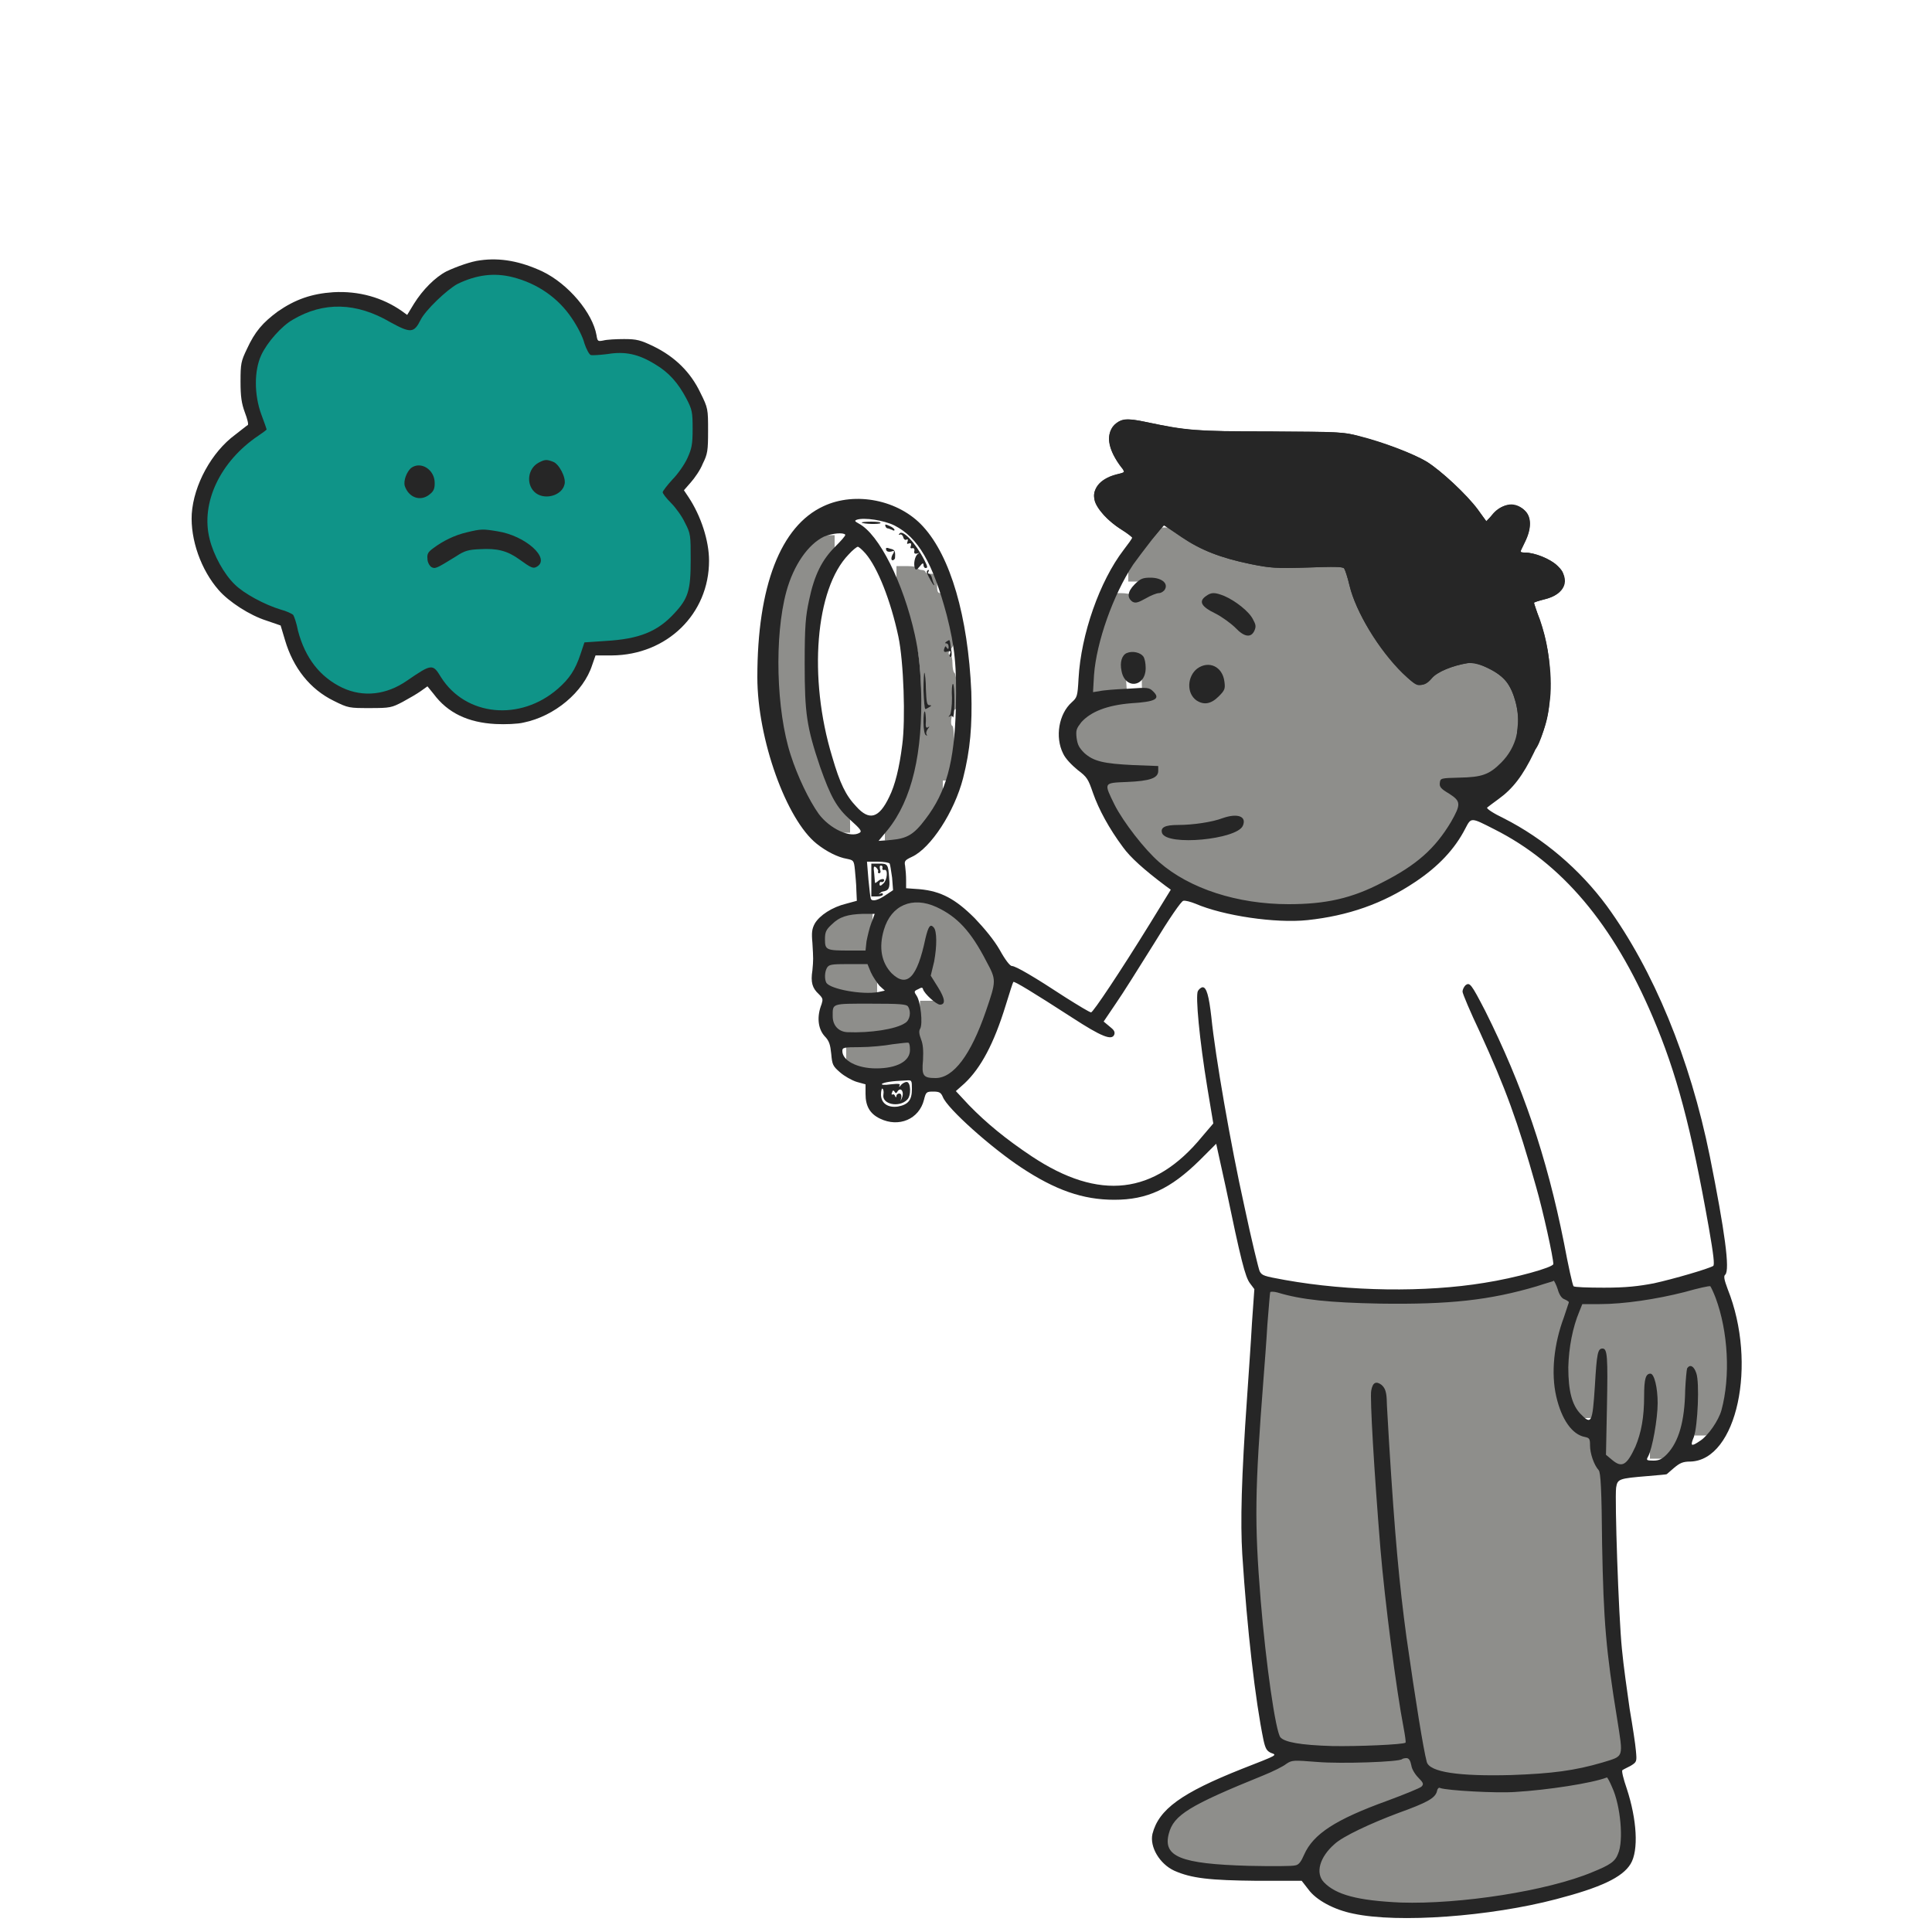
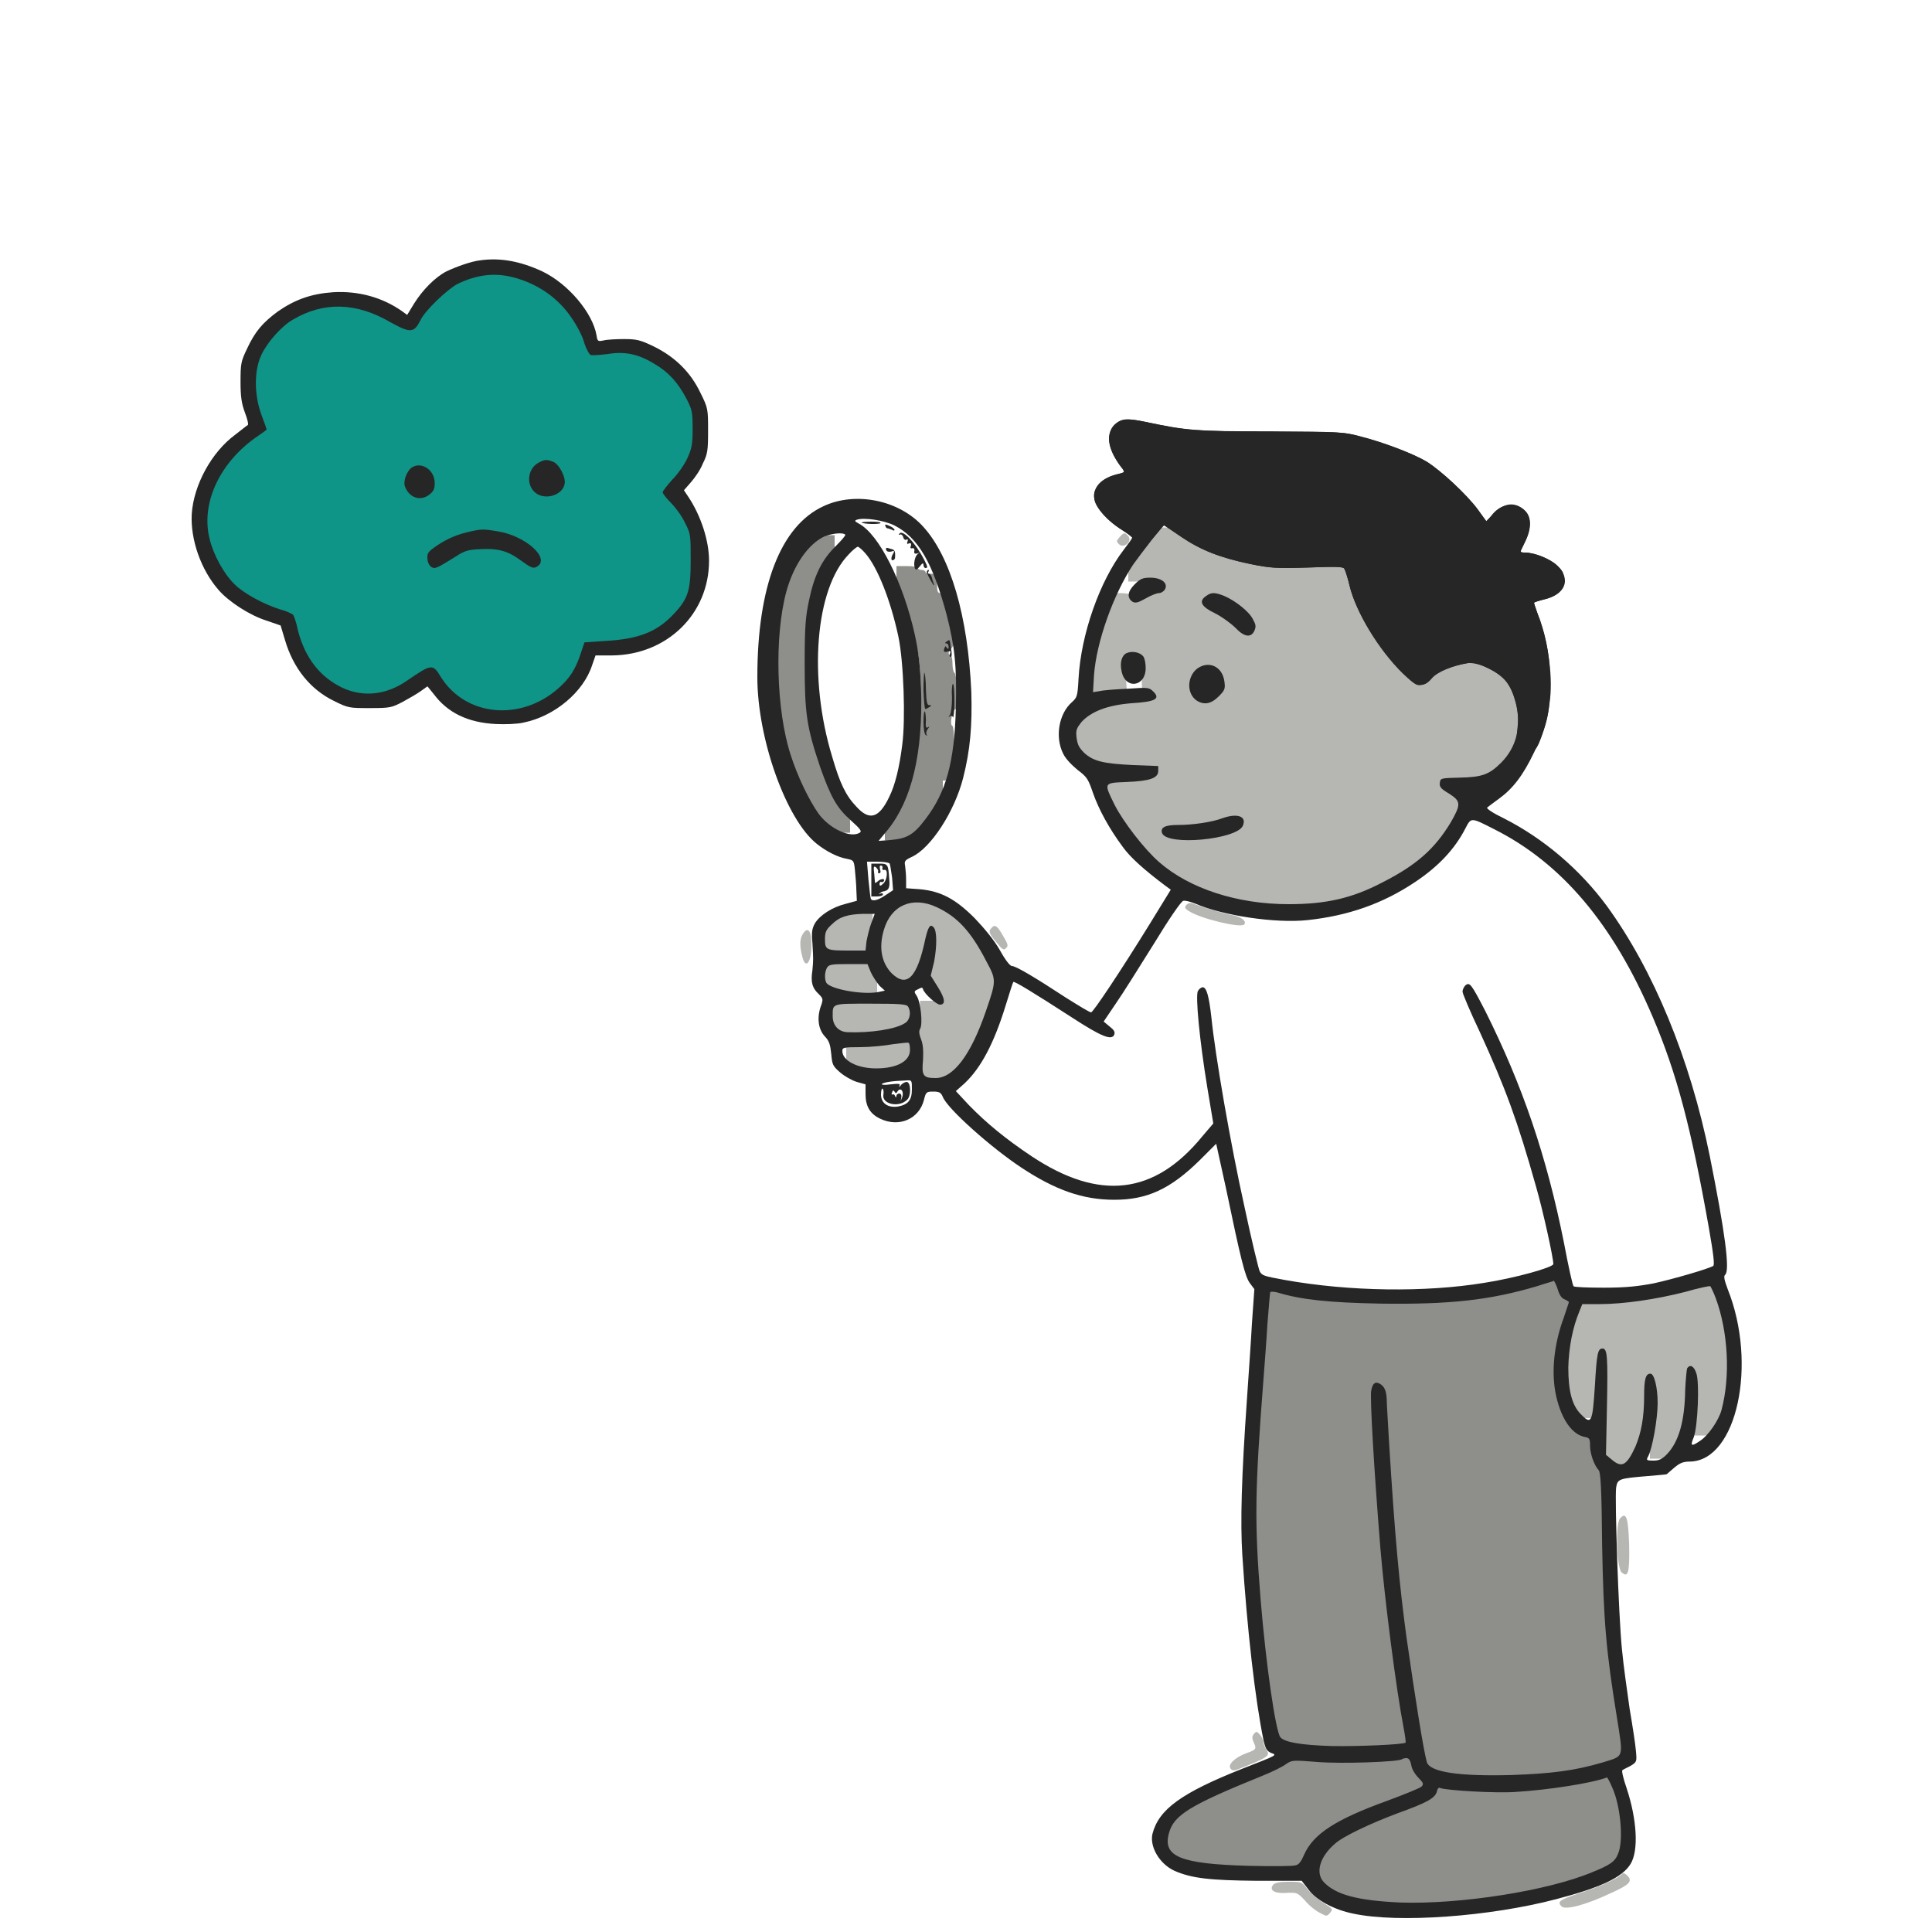
<svg xmlns="http://www.w3.org/2000/svg" viewBox="247 -52 1000 1000" width="1000" height="1000">
  <style>.accent{transform-box:fill-box;transform-origin:50% 60%;animation:float 6s ease-in-out infinite}@keyframes float{0%,100%{transform:translate(0,0) rotate(0)}50%{transform:translate(0,-22px) rotate(-3deg)}}@media (prefers-reduced-motion:reduce){.accent{animation:none}}@media (prefers-color-scheme:dark){.ink{fill:#D6D3D1}.solid{fill:#292524;stroke:#D6D3D1;stroke-width:28;paint-order:stroke}.mid{fill:#57534E}.light{fill:#44403C}.teal{fill:#14B8A6}}</style>
-   <g class="mid" fill="#8E8E8B">
+   <g class="light" fill="#B6B6B3">
    <g transform="translate(0,1024) scale(0.25,-0.25)">
+       <path d="M3306 3192 c-7 -8 -7 -9 -1 -15 10 -9 28 6 19 17 -7 8 -9 8 -18 -2z M3444 2430 c-4 -4 -3 -7 5 -12 24 -16 108 -36 115 -28 6 7 -7 17 -28 20 -15 3 -59 16 -80 24 -4 1 -9 0 -12 -4z M3041 2383 c-7 -7 -6 -11 10 -30 12 -15 15 -17 20 -12 5 5 4 8 -6 25 -12 21 -17 25 -24 17z M2650 2370 c-6 -9 -7 -24 -1 -46 6 -27 18 -15 19 19 1 33 -7 45 -18 27z M4342 1160 c-10 -11 -7 -100 3 -111 14 -13 17 -1 16 56 -2 58 -6 70 -19 55z M3584 714 c-4 -5 -4 -8 -1 -16 7 -15 7 -16 -15 -24 -24 -9 -39 -24 -32 -32 3 -4 7 -4 13 -2 64 25 70 29 61 41 -3 5 -6 12 -6 15 0 4 -3 11 -7 16 -7 8 -8 8 -13 2z M4346 424 c-5 -7 -42 -25 -83 -38 -46 -15 -52 -19 -42 -29 8 -8 50 3 101 27 40 18 47 25 35 37 -5 5 -9 6 -11 3z M3624 402 c-9 -11 2 -19 28 -17 21 1 22 1 38 -16 8 -10 22 -21 30 -25 15 -8 15 -8 22 0 6 7 6 8 -15 21 -12 8 -27 21 -33 29 -11 14 -12 14 -38 14 -19 0 -28 -2 -32 -6z" />
      <path d="M3351 3176 c-25 -33 -27 -37 -27 -56 l0 -20 30 0 c21 0 30 -2 34 -6 4 -5 3 -7 -6 -10 -6 -2 -13 -4 -15 -4 -3 0 -9 -3 -15 -7 -7 -5 -11 -5 -17 -2 -4 3 -16 5 -27 5 l-19 0 -9 -23 c-22 -58 -36 -125 -36 -170 l0 -15 19 0 c11 0 28 1 39 3 l19 2 -2 30 c-2 26 -1 31 5 37 7 7 9 7 16 3 11 -7 14 -17 12 -46 0 -20 0 -25 5 -25 5 0 19 -11 14 -12 0 0 -23 -3 -49 -6 -52 -5 -80 -15 -99 -33 -10 -10 -11 -13 -11 -41 0 -30 0 -31 14 -43 17 -16 43 -21 100 -21 33 0 46 -1 50 -6 7 -8 -23 -18 -63 -21 l-33 -2 0 -23 c0 -19 2 -26 16 -50 38 -64 85 -111 142 -141 50 -25 82 -35 141 -43 80 -10 154 -6 219 14 35 11 104 47 134 70 45 35 80 89 80 124 0 21 0 21 -18 32 -11 6 -17 12 -15 14 1 2 22 4 45 5 47 2 59 6 81 29 24 24 29 39 30 87 3 69 -10 98 -52 120 -23 11 -27 12 -59 10 -39 -2 -72 -14 -82 -29 -3 -6 -10 -10 -14 -10 -9 0 -56 50 -83 89 -34 49 -51 88 -63 141 l-2 11 -69 -2 c-52 -2 -78 -1 -103 3 -71 13 -122 31 -163 59 -19 13 -25 15 -45 15 l-23 0 -26 -36z m176 -120 c35 -20 58 -50 46 -58 -2 -1 -11 6 -19 15 -9 9 -27 21 -41 28 -26 12 -28 14 -20 22 7 7 11 6 34 -7z m-21 -148 c12 -15 12 -20 2 -33 -13 -17 -23 -21 -34 -13 -16 10 -20 21 -12 33 9 13 22 25 29 25 2 0 9 -6 15 -12z m44 -308 c0 -13 -92 -36 -116 -30 -24 7 -30 11 -26 17 4 3 16 5 43 5 24 0 49 3 65 8 29 8 34 8 34 0z" />
-       <path d="M2655 3177 c-44 -48 -61 -118 -61 -253 1 -120 13 -181 52 -262 14 -30 28 -51 40 -63 17 -18 19 -19 40 -19 l22 0 0 21 c0 17 -2 23 -8 29 -31 28 -75 167 -82 258 -3 43 4 132 14 175 8 34 27 75 38 85 4 3 6 12 6 26 l0 22 -21 0 c-21 0 -23 -1 -40 -19z" />
-       <path d="M2844 3108 c0 -13 2 -25 4 -26 2 -1 4 -6 4 -10 0 -5 2 -8 4 -8 2 0 4 -6 6 -13 7 -36 20 -85 23 -87 6 -4 12 -84 9 -124 -4 -72 -19 -152 -28 -152 -2 0 -8 -9 -12 -20 -3 -11 -13 -30 -20 -42 -11 -18 -14 -27 -14 -42 l0 -20 30 0 c17 0 30 2 30 4 0 2 3 4 6 4 3 0 6 1 6 3 0 2 4 5 9 7 5 2 16 14 24 26 14 20 15 23 15 51 l0 29 12 0 12 0 0 56 c0 35 -2 56 -4 57 -7 2 0 35 7 35 5 0 6 5 4 37 -2 20 -5 38 -7 38 -2 1 -4 10 -4 19 0 10 -2 18 -4 18 -6 0 -5 7 2 14 9 9 6 42 -6 83 -8 23 -12 31 -17 31 -6 0 -7 4 -7 20 0 20 0 20 -12 20 -7 0 -12 2 -12 4 0 2 -4 4 -8 4 -4 0 -8 2 -8 4 0 2 -10 4 -22 4 l-22 0 0 -24z" />
      <path d="M2840 2431 c-22 -15 -29 -32 -31 -72 -2 -43 1 -60 14 -75 10 -12 11 -12 36 -11 26 1 27 1 34 15 3 8 9 28 13 46 4 18 9 34 11 36 4 4 3 -5 -3 -76 -3 -23 -2 -27 8 -40 5 -9 10 -17 10 -19 0 -2 -9 -3 -20 -3 l-19 0 -3 -42 c-2 -23 -2 -43 0 -46 2 -2 3 -21 2 -40 l0 -36 33 0 32 0 19 20 c33 34 71 125 75 179 2 27 1 29 -14 59 -31 57 -61 89 -98 106 -26 12 -81 11 -99 -1z" />
      <path d="M2738 2416 c-36 -9 -51 -27 -49 -61 1 -25 3 -26 59 -27 l39 0 3 21 c2 12 4 32 4 46 l1 25 -22 0 c-13 -1 -28 -2 -35 -4z" />
      <path d="M2692 2285 c0 -26 1 -28 11 -33 6 -3 31 -6 56 -7 l45 -2 0 23 c0 12 -3 28 -6 34 l-6 12 -50 0 -50 0 0 -27z" />
      <path d="M2706 2223 c-5 -21 -2 -46 6 -53 8 -7 15 -8 63 -8 43 1 60 2 77 8 l22 8 1 27 1 26 -83 0 c-83 0 -84 0 -87 -8z" />
      <path d="M2779 2143 l-39 -4 0 -22 c0 -19 1 -22 11 -25 6 -3 32 -4 60 -3 59 1 65 5 65 38 l0 21 -29 -1 c-16 0 -47 -2 -68 -4z" />
+       <path d="M4485 1640 c-23 -9 -113 -25 -168 -29 l-61 -4 -6 -12 c-3 -6 -10 -27 -15 -46 -7 -30 -8 -43 -6 -90 2 -45 3 -57 11 -73 l9 -18 21 0 c21 0 22 0 24 13 1 7 3 34 4 60 1 27 4 51 6 54 7 13 9 -31 6 -122 -3 -105 -3 -105 33 -105 24 0 26 2 41 40 7 17 10 35 12 77 1 30 4 56 5 57 1 2 4 -1 7 -5 8 -16 9 -40 2 -74 -3 -18 -6 -44 -6 -56 l0 -23 24 0 23 0 10 21 c14 28 23 75 23 119 0 35 5 49 10 31 2 -5 3 -35 3 -66 l-1 -57 21 0 c21 0 22 0 30 16 11 19 19 61 23 116 3 49 -4 106 -19 150 l-10 28 -23 1 c-13 0 -28 -1 -33 -3z" />
+     </g>
+   </g>
+   <g class="mid" fill="#8E8E8B">
+     <g transform="translate(0,1024) scale(0.25,-0.25)">
+       <path d="M2655 3177 c-44 -48 -61 -118 -61 -253 1 -120 13 -181 52 -262 14 -30 28 -51 40 -63 17 -18 19 -19 40 -19 l22 0 0 21 c0 17 -2 23 -8 29 -31 28 -75 167 -82 258 -3 43 4 132 14 175 8 34 27 75 38 85 4 3 6 12 6 26 l0 22 -21 0 c-21 0 -23 -1 -40 -19z" />
+       <path d="M2844 3108 c0 -13 2 -25 4 -26 2 -1 4 -6 4 -10 0 -5 2 -8 4 -8 2 0 4 -6 6 -13 7 -36 20 -85 23 -87 6 -4 12 -84 9 -124 -4 -72 -19 -152 -28 -152 -2 0 -8 -9 -12 -20 -3 -11 -13 -30 -20 -42 -11 -18 -14 -27 -14 -42 l0 -20 30 0 c17 0 30 2 30 4 0 2 3 4 6 4 3 0 6 1 6 3 0 2 4 5 9 7 5 2 16 14 24 26 14 20 15 23 15 51 l0 29 12 0 12 0 0 56 c0 35 -2 56 -4 57 -7 2 0 35 7 35 5 0 6 5 4 37 -2 20 -5 38 -7 38 -2 1 -4 10 -4 19 0 10 -2 18 -4 18 -6 0 -5 7 2 14 9 9 6 42 -6 83 -8 23 -12 31 -17 31 -6 0 -7 4 -7 20 0 20 0 20 -12 20 -7 0 -12 2 -12 4 0 2 -4 4 -8 4 -4 0 -8 2 -8 4 0 2 -10 4 -22 4 l-22 0 0 -24z" />
      <path d="M4125 1640 c-82 -21 -170 -32 -251 -32 -48 0 -144 9 -188 18 -18 3 -42 6 -54 6 l-23 0 -9 -133 c-5 -73 -11 -134 -13 -136 -3 -1 -3 -13 -2 -29 1 -16 1 -26 -2 -26 -3 0 -3 -14 -1 -42 2 -29 1 -42 -2 -42 -2 0 -4 -13 -4 -34 0 -23 1 -34 5 -34 3 0 3 -14 1 -54 -1 -30 -1 -54 1 -54 2 0 6 -31 8 -69 9 -114 31 -275 40 -284 5 -4 49 -11 76 -11 14 0 25 -2 25 -4 0 -2 17 -4 42 -4 25 0 42 2 42 4 0 2 14 4 35 4 54 0 54 0 52 32 -1 14 -6 49 -10 76 -28 167 -46 340 -46 423 1 27 -1 49 -2 49 -4 0 -14 143 -10 155 1 5 3 9 5 9 8 0 13 -28 16 -94 2 -40 6 -99 8 -132 2 -33 4 -77 4 -97 0 -20 2 -37 3 -37 2 0 6 -24 9 -53 12 -131 49 -366 59 -375 2 -2 12 -6 23 -10 26 -9 161 -13 223 -7 48 5 113 18 144 29 l21 7 1 19 c1 11 0 31 -3 44 -21 121 -32 226 -29 266 1 23 1 32 -2 32 -4 0 -5 32 -5 120 l0 120 -11 16 c-6 10 -11 24 -12 36 -2 18 -3 21 -15 26 -35 15 -62 69 -62 127 0 25 9 72 18 93 7 17 8 66 2 66 -3 0 -7 6 -10 14 -6 14 -6 14 -29 14 -13 -1 -43 -6 -68 -12z" />
-       <path d="M4485 1640 c-23 -9 -113 -25 -168 -29 l-61 -4 -6 -12 c-3 -6 -10 -27 -15 -46 -7 -30 -8 -43 -6 -90 2 -45 3 -57 11 -73 l9 -18 21 0 c21 0 22 0 24 13 1 7 3 34 4 60 1 27 4 51 6 54 7 13 9 -31 6 -122 -3 -105 -3 -105 33 -105 24 0 26 2 41 40 7 17 10 35 12 77 1 30 4 56 5 57 1 2 4 -1 7 -5 8 -16 9 -40 2 -74 -3 -18 -6 -44 -6 -56 l0 -23 24 0 23 0 10 21 c14 28 23 75 23 119 0 35 5 49 10 31 2 -5 3 -35 3 -66 l-1 -57 21 0 c21 0 22 0 30 16 11 19 19 61 23 116 3 49 -4 106 -19 150 l-10 28 -23 1 c-13 0 -28 -1 -33 -3z" />
      <path d="M3640 664 c-5 -4 -22 -12 -36 -18 -196 -82 -208 -90 -208 -151 0 -25 1 -32 8 -39 9 -9 39 -18 78 -24 34 -5 198 -5 205 -1 3 2 10 13 15 23 5 11 13 24 18 28 8 7 8 7 -1 -8 -9 -13 -11 -20 -11 -42 0 -23 1 -28 9 -37 14 -14 39 -27 70 -34 38 -8 161 -11 224 -5 132 12 281 48 325 79 14 10 20 29 20 70 0 45 -6 82 -17 108 -8 19 -8 19 -27 19 -10 0 -34 -3 -54 -8 -80 -17 -151 -21 -250 -15 l-54 4 -6 -12 -6 -11 -1 20 c-1 11 -5 23 -9 29 -4 5 -9 15 -10 22 l-3 12 -68 -3 c-84 -4 -81 -4 -147 -1 -50 3 -55 3 -64 -5z" />
    </g>
  </g>
  <g class="ink" fill="#262626">
    <g transform="translate(0,1024) scale(0.25,-0.25)">
      <path d="M3296 3424 c-16 -16 -16 -38 0 -67 6 -11 14 -22 16 -23 7 -5 4 -9 -8 -11 -36 -8 -55 -28 -50 -54 3 -17 29 -45 57 -62 11 -7 21 -14 21 -16 0 -2 -8 -13 -18 -26 -49 -64 -88 -174 -93 -266 -2 -37 -3 -39 -14 -49 -27 -24 -35 -72 -18 -106 5 -11 18 -24 30 -34 20 -15 22 -19 32 -48 12 -34 33 -73 62 -112 15 -21 44 -47 88 -80 l11 -8 -43 -70 c-63 -102 -118 -184 -122 -184 -3 0 -26 14 -53 31 -64 42 -103 65 -111 65 -4 0 -14 13 -25 33 -12 21 -32 45 -52 66 -40 40 -70 56 -114 60 l-28 2 0 17 c0 9 -1 22 -2 29 -2 10 -1 12 14 19 39 18 88 93 106 163 15 59 19 109 17 179 -7 156 -43 280 -100 342 -50 55 -140 73 -206 42 -89 -41 -137 -166 -137 -354 0 -128 60 -295 123 -345 20 -16 44 -28 62 -31 14 -3 15 -3 17 -23 1 -12 3 -31 3 -42 l1 -22 -22 -6 c-29 -7 -55 -24 -65 -41 -6 -11 -7 -19 -5 -40 2 -34 2 -35 0 -57 -4 -25 0 -37 13 -49 9 -9 9 -11 6 -21 -10 -25 -8 -50 6 -66 10 -10 12 -18 14 -37 2 -22 3 -25 18 -38 9 -8 25 -17 35 -20 l18 -5 0 -20 c0 -25 9 -41 30 -51 39 -19 81 -1 91 39 4 16 5 17 19 17 13 0 16 -2 20 -11 9 -24 100 -105 162 -146 71 -47 128 -67 193 -67 68 0 116 22 177 82 l34 34 20 -91 c31 -149 40 -185 50 -198 l9 -12 -5 -71 c-2 -38 -7 -107 -10 -152 -12 -170 -14 -260 -10 -326 10 -156 27 -303 44 -385 4 -18 7 -22 15 -26 14 -5 15 -4 -59 -33 -126 -50 -173 -84 -186 -135 -6 -27 15 -62 45 -76 36 -16 74 -20 171 -21 l93 0 14 -18 c16 -22 53 -42 93 -50 93 -20 283 -6 420 30 92 24 137 45 154 73 17 28 13 92 -8 156 -7 20 -11 37 -9 38 1 1 9 5 17 9 13 8 13 9 11 31 -1 13 -7 52 -13 87 -5 35 -13 91 -16 124 -7 69 -15 310 -12 334 3 18 5 19 66 24 21 2 38 3 39 4 0 0 7 6 15 13 12 10 18 13 34 13 96 3 139 202 77 357 -7 19 -9 27 -5 30 10 10 -1 90 -32 245 -41 203 -117 386 -213 518 -56 76 -131 140 -214 182 -21 10 -36 20 -34 22 1 1 13 10 24 18 29 21 50 48 73 96 27 55 33 82 33 138 1 54 -6 94 -21 138 -7 17 -12 33 -12 34 0 1 9 4 21 7 44 10 56 41 28 69 -15 15 -47 28 -68 28 -5 0 -9 1 -9 2 0 1 5 10 10 21 13 27 13 50 0 63 -20 20 -44 18 -66 -6 l-15 -15 -17 24 c-23 31 -77 81 -106 99 -28 17 -91 41 -139 53 -35 9 -44 9 -187 10 -153 0 -172 1 -254 19 -42 9 -53 8 -66 -6z m-456 -208 c49 -25 79 -77 108 -185 17 -67 21 -106 19 -193 -3 -112 -20 -174 -63 -230 -24 -32 -38 -40 -71 -43 l-26 -2 19 23 c50 62 73 159 69 292 -2 49 -5 75 -13 112 -24 108 -74 208 -116 230 -9 5 -9 6 -4 8 15 5 56 -1 78 -12z m594 -24 c40 -27 81 -43 144 -56 40 -8 51 -9 117 -7 55 2 73 2 76 -2 2 -3 7 -18 11 -35 13 -55 63 -136 113 -184 22 -22 27 -24 36 -22 6 1 16 8 21 14 11 13 44 26 74 31 14 2 22 0 44 -11 33 -16 46 -33 56 -70 13 -48 2 -93 -30 -125 -25 -25 -40 -30 -86 -31 -39 -1 -40 -1 -41 -11 -1 -8 2 -12 19 -22 25 -16 25 -22 4 -59 -33 -55 -71 -89 -142 -125 -63 -33 -117 -45 -194 -45 -106 0 -205 32 -268 87 -31 27 -74 83 -92 118 -23 47 -24 46 25 48 48 2 65 8 65 23 l0 10 -52 2 c-62 3 -82 8 -101 25 -11 11 -14 17 -16 31 -2 17 0 20 10 33 20 22 54 35 103 39 50 3 61 9 46 24 -9 9 -11 9 -54 6 -24 -1 -50 -3 -58 -5 l-13 -2 2 35 c5 69 40 167 81 229 18 25 61 81 64 81 1 0 17 -11 36 -24z m-696 5 c1 -2 -9 -13 -21 -25 -27 -27 -43 -58 -54 -111 -7 -33 -9 -52 -9 -131 0 -103 4 -131 32 -214 22 -62 34 -84 63 -110 20 -18 24 -23 19 -26 -19 -12 -62 8 -85 39 -20 28 -44 78 -58 122 -30 92 -34 246 -9 338 15 55 45 98 78 114 17 7 40 9 44 4z m42 -39 c25 -29 52 -97 68 -172 11 -52 15 -172 8 -224 -6 -48 -15 -84 -27 -108 -21 -44 -41 -50 -68 -20 -22 23 -34 48 -50 103 -50 164 -35 348 34 419 8 9 17 16 19 16 2 0 9 -6 16 -14z m1302 -571 c139 -70 246 -196 328 -389 49 -115 79 -227 116 -436 10 -57 12 -77 9 -79 -10 -6 -82 -27 -123 -36 -32 -6 -57 -9 -103 -9 -33 0 -62 1 -63 3 -2 1 -11 42 -20 90 -36 180 -86 326 -163 480 -29 56 -32 60 -41 53 -3 -3 -6 -9 -6 -13 0 -4 16 -42 36 -84 53 -116 78 -184 116 -319 15 -52 36 -148 36 -161 0 -7 -79 -29 -143 -39 -122 -20 -279 -18 -413 6 -44 8 -47 9 -52 18 -2 4 -17 65 -32 136 -28 126 -60 310 -68 390 -5 44 -10 62 -18 62 -3 0 -8 -4 -10 -8 -5 -10 3 -99 20 -202 l12 -72 -23 -27 c-99 -121 -213 -134 -353 -41 -54 36 -94 69 -130 106 l-27 29 18 16 c34 32 61 83 85 161 8 26 15 48 16 49 2 2 40 -21 122 -74 60 -39 82 -48 87 -35 2 6 -1 10 -10 17 l-12 10 25 37 c14 20 49 76 79 124 31 51 57 89 61 89 4 1 15 -2 25 -6 58 -25 166 -41 232 -34 84 9 156 34 223 79 48 32 82 68 104 111 12 23 11 23 60 -2z m-1252 -71 c1 -2 3 -15 5 -29 l2 -26 -15 -10 c-16 -11 -28 -14 -31 -8 -1 2 -3 20 -5 40 l-3 37 22 0 c13 0 24 -2 25 -4z m97 -90 c43 -20 71 -50 103 -112 21 -39 21 -40 -1 -104 -31 -90 -67 -138 -104 -138 -26 0 -29 5 -26 37 1 21 0 33 -4 43 -4 11 -5 17 -2 22 6 10 1 56 -7 68 -6 9 -6 10 3 14 7 4 9 4 10 0 3 -10 28 -32 35 -32 12 0 11 12 -4 36 l-15 24 7 29 c6 32 6 64 -1 71 -7 8 -11 2 -17 -23 -17 -81 -38 -103 -70 -72 -21 22 -27 53 -16 90 15 51 59 70 109 47z m-135 -33 c-4 -10 -8 -28 -10 -38 l-2 -19 -33 0 c-48 0 -51 1 -51 23 0 15 2 20 14 31 16 16 33 21 65 22 l24 0 -7 -19z m-1 -102 c4 -9 13 -22 18 -28 l11 -10 -14 -3 c-33 -6 -98 6 -107 19 -4 7 -4 22 1 31 4 7 9 8 44 8 l40 0 7 -17z m77 -71 c7 -11 4 -28 -6 -34 -19 -13 -73 -21 -120 -19 -18 1 -30 14 -30 33 0 27 -3 26 78 26 61 0 75 -1 78 -6z m4 -90 c0 -23 -27 -38 -70 -38 -39 0 -70 16 -70 36 0 7 2 8 37 8 20 0 51 3 67 6 17 2 31 4 33 3 2 -1 3 -7 3 -15z m4 -81 c0 -23 -8 -32 -29 -36 -21 -3 -35 7 -35 25 0 8 2 14 3 12 2 -1 3 -6 2 -12 -4 -20 32 -28 49 -11 9 8 8 37 -1 37 -3 0 -9 -3 -12 -7 -3 -4 -4 -4 -3 -1 3 4 0 5 -18 3 -13 -2 -20 -1 -18 1 4 3 20 6 49 7 13 1 13 1 13 -18z m-30 -5 c7 11 15 -1 9 -14 -3 -7 -3 -7 -1 1 1 6 -1 9 -4 9 -3 0 -6 -2 -6 -5 -1 -4 -1 -4 -3 0 -1 3 -3 4 -5 3 -2 -1 -3 1 -1 4 1 5 3 5 5 2 2 -4 4 -4 6 0z m1367 -409 c3 -11 8 -19 14 -21 5 -2 9 -5 9 -6 0 -2 -5 -15 -10 -31 -21 -56 -27 -116 -16 -164 11 -48 33 -79 59 -84 10 -2 11 -4 11 -18 0 -16 8 -40 18 -51 4 -5 6 -39 7 -154 3 -159 8 -219 31 -360 13 -83 15 -77 -30 -91 -58 -17 -105 -23 -188 -26 -110 -3 -170 6 -176 27 -7 26 -23 125 -42 258 -15 111 -24 208 -36 402 -2 39 -5 80 -5 92 -1 16 -4 23 -11 29 -11 8 -18 5 -21 -12 -3 -14 6 -168 19 -327 9 -108 33 -294 48 -371 3 -16 5 -30 4 -31 -5 -4 -99 -8 -152 -7 -66 2 -98 8 -107 18 -10 12 -30 151 -41 285 -13 161 -12 226 6 458 2 26 6 77 8 112 3 35 5 65 6 67 1 1 8 1 15 -1 49 -15 108 -21 213 -23 143 -2 226 7 324 36 18 6 33 10 35 11 1 0 5 -8 8 -17z m327 -18 c26 -70 31 -163 12 -233 -6 -21 -27 -52 -44 -63 -19 -13 -21 -11 -13 8 8 23 12 113 5 132 -5 15 -13 19 -19 10 -1 -3 -3 -23 -4 -45 -1 -64 -13 -107 -38 -133 -10 -10 -16 -13 -28 -13 -14 0 -15 1 -11 8 9 16 20 79 20 111 0 32 -7 61 -15 61 -10 0 -13 -12 -13 -46 0 -45 -6 -76 -18 -105 -18 -39 -28 -45 -49 -27 l-12 10 2 99 c2 103 1 121 -9 121 -10 0 -12 -9 -16 -78 -5 -76 -7 -81 -30 -57 -17 18 -25 46 -25 96 1 41 9 83 23 116 l6 15 36 0 c50 0 117 10 176 25 28 8 51 13 53 12 1 -1 6 -11 11 -24z m-630 -968 c1 -8 8 -19 15 -26 10 -10 11 -13 6 -18 -3 -3 -35 -16 -70 -29 -108 -39 -154 -69 -173 -112 -6 -14 -11 -21 -18 -22 -6 -2 -49 -2 -97 -1 -141 4 -178 19 -165 67 10 38 42 58 195 120 20 8 42 19 48 24 12 8 14 8 65 4 48 -4 170 0 175 6 1 1 5 2 9 2 5 0 8 -5 10 -15z m416 -46 c17 -37 24 -110 12 -137 -6 -16 -16 -23 -53 -38 -93 -39 -274 -67 -397 -63 -89 4 -134 16 -159 42 -18 19 -9 52 22 79 17 16 75 43 131 64 61 22 77 31 81 45 1 6 4 9 7 7 14 -5 116 -11 156 -8 66 4 158 18 189 30 1 0 6 -9 11 -21z" />
      <path d="M2772 3222 c4 -3 36 -4 39 -1 1 2 -7 3 -19 3 -12 0 -21 -1 -20 -2z" />
      <path d="M2821 3215 c1 -3 3 -5 5 -5 2 0 6 -2 9 -3 3 -2 5 -2 5 0 0 2 -5 6 -10 8 -9 4 -10 4 -9 0z" />
      <path d="M2850 3199 c-2 -2 -1 -3 1 -2 2 2 6 -1 7 -5 1 -5 5 -7 7 -5 3 1 3 0 2 -4 -2 -5 -1 -6 3 -4 4 1 5 0 4 -5 -2 -4 -1 -6 3 -5 3 1 5 -2 4 -6 -1 -5 1 -6 6 -5 6 2 6 2 1 -1 -6 -5 -9 -20 -6 -29 2 -5 4 -4 10 3 6 8 8 8 8 3 0 -3 2 -6 4 -6 5 0 5 2 -2 16 -19 37 -46 65 -52 55z" />
      <path d="M2823 3165 c1 -3 5 -4 10 -3 6 2 7 2 5 -3 -5 -7 -6 -15 -2 -15 2 0 4 2 5 4 1 15 0 18 -10 20 -8 3 -10 2 -8 -3z" />
      <path d="M2907 3121 c-1 -2 3 -10 8 -19 5 -9 8 -12 7 -8 -2 4 -4 11 -5 15 -1 4 -4 7 -6 7 -2 0 -2 2 -1 4 1 2 2 4 0 4 -1 0 -2 -1 -3 -3z" />
      <path d="M2948 2976 c-4 -3 -4 -4 -1 -4 3 0 5 -3 5 -7 0 -5 -1 -6 -4 -2 -2 4 -3 4 -5 -2 -2 -6 0 -8 6 -6 7 2 8 1 6 -4 -2 -4 -1 -7 1 -7 3 0 3 7 1 17 -3 21 -2 19 -9 15z" />
      <path d="M2900 2875 c1 -22 2 -39 4 -39 1 0 5 2 8 4 5 3 5 4 0 4 -5 0 -6 7 -7 33 0 17 -2 33 -3 34 -1 2 -2 -15 -2 -36z" />
      <path d="M2959 2859 c0 -17 -2 -31 -4 -35 -4 -4 -4 -5 0 -3 2 2 5 1 6 -2 1 -3 3 12 3 32 0 20 -1 37 -3 37 -2 0 -3 -13 -2 -29z" />
      <path d="M2900 2809 c0 -14 2 -26 5 -27 3 -2 3 -1 1 2 -1 2 0 7 3 11 4 5 4 6 0 3 -4 -2 -5 1 -4 14 0 8 -1 17 -2 19 -2 1 -3 -9 -3 -22z" />
      <path d="M3337 3094 c-15 -15 -16 -28 -4 -36 6 -3 11 -2 27 7 10 6 23 11 27 11 5 0 11 4 13 8 7 13 -8 24 -30 24 -16 0 -21 -2 -33 -14z" />
      <path d="M3485 3070 c-16 -11 -10 -22 19 -36 14 -7 33 -21 42 -30 18 -19 32 -21 39 -6 4 9 3 13 -3 24 -8 16 -36 38 -59 48 -20 8 -27 8 -38 0z" />
      <path d="M3321 2952 c-10 -4 -15 -19 -11 -37 7 -39 50 -34 50 6 0 10 -2 20 -5 24 -6 8 -22 12 -34 7z" />
      <path d="M3467 2920 c-21 -16 -23 -51 -2 -66 15 -10 30 -8 46 8 13 13 14 16 12 31 -4 31 -32 44 -56 27z" />
      <path d="M3519 2610 c-21 -8 -61 -14 -92 -14 -27 0 -37 -5 -33 -17 11 -27 154 -13 167 15 9 20 -11 27 -42 16z" />
      <path d="M2792 2482 l0 -34 12 0 c7 0 12 2 12 4 0 3 -2 3 -5 2 -3 -2 -4 -2 -2 0 2 2 5 4 6 4 13 2 16 7 14 27 -2 30 -3 31 -21 31 l-16 0 0 -34z m14 18 c-1 -2 0 -4 2 -4 3 0 4 3 2 8 -1 5 -1 8 2 8 2 0 4 -2 3 -5 -1 -3 1 -5 4 -4 8 2 6 -21 -2 -28 -6 -6 -8 -6 -8 -1 0 3 2 5 3 4 2 -1 5 0 6 2 3 6 -7 5 -13 -1 -3 -2 -5 -4 -5 -3 -1 1 -1 10 -2 19 -2 15 -1 17 4 13 3 -3 5 -7 4 -8z" />
    </g>
  </g>
  <g class="solid" fill="#262626">
    <g transform="translate(0,1024) scale(0.25,-0.25)">
      <path d="M3304 3431 c-27 -14 -26 -53 3 -90 5 -7 9 -14 8 -15 0 0 -9 -3 -20 -6 -19 -5 -36 -20 -41 -35 -6 -21 18 -54 58 -79 10 -6 21 -15 24 -19 11 -14 28 -10 46 11 l16 19 36 -24 c40 -28 81 -44 144 -57 40 -8 51 -9 117 -7 55 2 73 2 76 -2 2 -3 7 -18 11 -35 13 -55 60 -133 110 -182 29 -28 43 -31 60 -11 11 14 43 27 74 32 23 3 66 -18 82 -40 16 -22 26 -61 22 -92 -4 -35 -3 -39 3 -46 8 -8 26 -8 34 0 9 9 25 59 29 94 8 51 -2 126 -22 178 -5 16 -10 29 -10 31 0 1 9 4 21 7 28 7 41 20 41 41 0 14 -3 19 -15 30 -14 13 -47 26 -66 26 -11 0 -11 0 -1 20 18 35 14 64 -11 75 -20 8 -41 2 -56 -17 l-11 -14 -18 24 c-23 32 -77 82 -106 100 -27 16 -82 37 -134 51 -38 11 -40 11 -190 11 -155 1 -174 3 -256 20 -34 7 -45 7 -58 1z" />
    </g>
  </g>
  <g class="accent">
    <g class="teal" fill="#0F9488">
      <g transform="translate(0,1024) scale(0.25,-0.25)">
        <path d="M1961 3742 c-12 -3 -29 -10 -38 -15 -23 -11 -68 -56 -77 -75 -4 -9 -9 -16 -11 -16 -2 0 -15 6 -27 14 -37 22 -71 31 -120 31 -45 0 -71 -6 -106 -27 -23 -13 -53 -47 -65 -73 -10 -21 -11 -27 -11 -69 0 -35 2 -51 8 -68 l7 -22 -13 -10 c-68 -50 -99 -103 -103 -174 -3 -59 18 -117 57 -156 19 -19 62 -42 95 -52 12 -3 24 -9 26 -11 2 -3 7 -17 10 -33 15 -57 46 -97 93 -119 25 -11 28 -12 69 -10 49 2 65 7 101 34 l21 17 13 -19 c25 -36 53 -55 97 -64 61 -14 123 2 168 41 24 21 36 39 47 72 l8 24 44 3 c69 4 107 19 142 57 30 33 34 47 34 122 0 64 0 67 -11 88 -6 12 -17 30 -25 39 l-14 16 14 13 c8 8 20 26 27 40 13 25 13 28 13 76 0 49 0 51 -13 75 -25 47 -63 79 -113 91 -24 7 -30 7 -82 1 -6 -1 -9 4 -16 24 -30 85 -110 142 -200 141 -15 0 -37 -3 -49 -6z m175 -421 l9 -14 -11 -10 c-6 -5 -12 -9 -14 -9 -6 0 -24 19 -24 24 0 6 19 24 25 24 4 0 10 -7 15 -15z m-266 -7 c7 -10 7 -11 0 -18 -9 -10 -13 -10 -23 -1 -9 8 -9 14 -1 23 9 9 17 8 24 -4z m181 -136 c11 -6 24 -15 28 -19 5 -6 3 -5 -8 2 -22 15 -39 19 -82 19 -41 0 -54 -4 -83 -24 -10 -7 -18 -11 -18 -8 0 9 47 34 79 41 28 7 55 3 84 -11z" />
      </g>
    </g>
    <g class="ink" fill="#262626">
      <g transform="translate(0,1024) scale(0.25,-0.25)">
        <path d="M1982 3765 c-18 -2 -49 -13 -70 -23 -23 -12 -49 -38 -67 -67 l-14 -23 -11 8 c-40 28 -89 42 -142 39 -45 -3 -79 -15 -115 -40 -31 -23 -47 -41 -64 -78 -12 -25 -13 -30 -13 -67 0 -31 2 -45 9 -64 5 -13 8 -25 6 -26 -2 -1 -13 -10 -26 -20 -49 -36 -86 -104 -90 -164 -3 -53 19 -116 56 -158 21 -24 64 -52 99 -63 l29 -10 9 -30 c17 -58 52 -102 101 -126 30 -15 32 -15 75 -15 42 0 45 1 68 13 13 7 30 17 37 22 l14 10 13 -16 c29 -39 71 -59 128 -62 20 -1 46 0 58 3 64 13 124 63 142 119 l7 20 34 0 c114 1 201 86 201 196 0 42 -17 93 -42 131 l-10 15 14 16 c8 9 20 26 25 39 10 20 11 27 11 68 0 45 0 47 -16 79 -20 42 -52 74 -97 96 -27 13 -35 15 -61 15 -16 0 -36 -1 -43 -3 -11 -2 -12 -2 -14 11 -8 46 -58 106 -112 132 -45 21 -87 29 -129 23z m68 -35 c51 -13 94 -43 122 -85 11 -16 23 -39 26 -52 4 -12 10 -23 13 -24 3 -1 19 0 35 2 36 6 64 0 98 -21 29 -17 48 -39 65 -71 12 -23 13 -28 13 -63 0 -33 -2 -41 -11 -61 -6 -13 -20 -33 -31 -44 -11 -12 -20 -24 -20 -26 0 -3 8 -13 17 -22 10 -10 23 -28 29 -41 12 -23 12 -26 12 -78 0 -62 -5 -79 -34 -110 -35 -38 -73 -53 -142 -57 l-44 -3 -8 -24 c-11 -33 -23 -51 -47 -72 -78 -68 -191 -57 -242 24 -17 28 -19 28 -70 -7 -43 -30 -91 -35 -134 -15 -46 22 -77 61 -92 118 -3 16 -8 30 -10 33 -2 2 -14 8 -26 11 -33 10 -76 33 -95 52 -22 21 -44 61 -52 94 -19 75 22 161 101 214 9 6 17 12 17 13 0 1 -5 15 -11 31 -15 41 -15 91 0 123 12 26 42 60 65 73 64 38 132 36 202 -5 42 -23 49 -23 63 5 10 20 54 62 76 74 39 19 76 24 115 14z" />
        <path d="M2103 3346 c-22 -12 -26 -43 -9 -60 19 -19 58 -9 63 16 3 14 -12 42 -24 46 -13 5 -17 5 -30 -2z" />
        <path d="M1839 3335 c-9 -8 -16 -26 -13 -37 8 -24 32 -33 51 -18 9 7 11 12 11 24 0 28 -29 46 -49 31z" />
        <path d="M1955 3202 c-26 -6 -50 -18 -70 -33 -11 -8 -13 -12 -12 -22 0 -7 4 -14 8 -17 8 -4 9 -4 51 22 18 12 26 14 50 15 35 2 56 -3 81 -21 25 -18 29 -20 37 -15 28 17 -24 64 -82 73 -30 5 -34 5 -63 -2z" />
      </g>
    </g>
  </g>
</svg>
